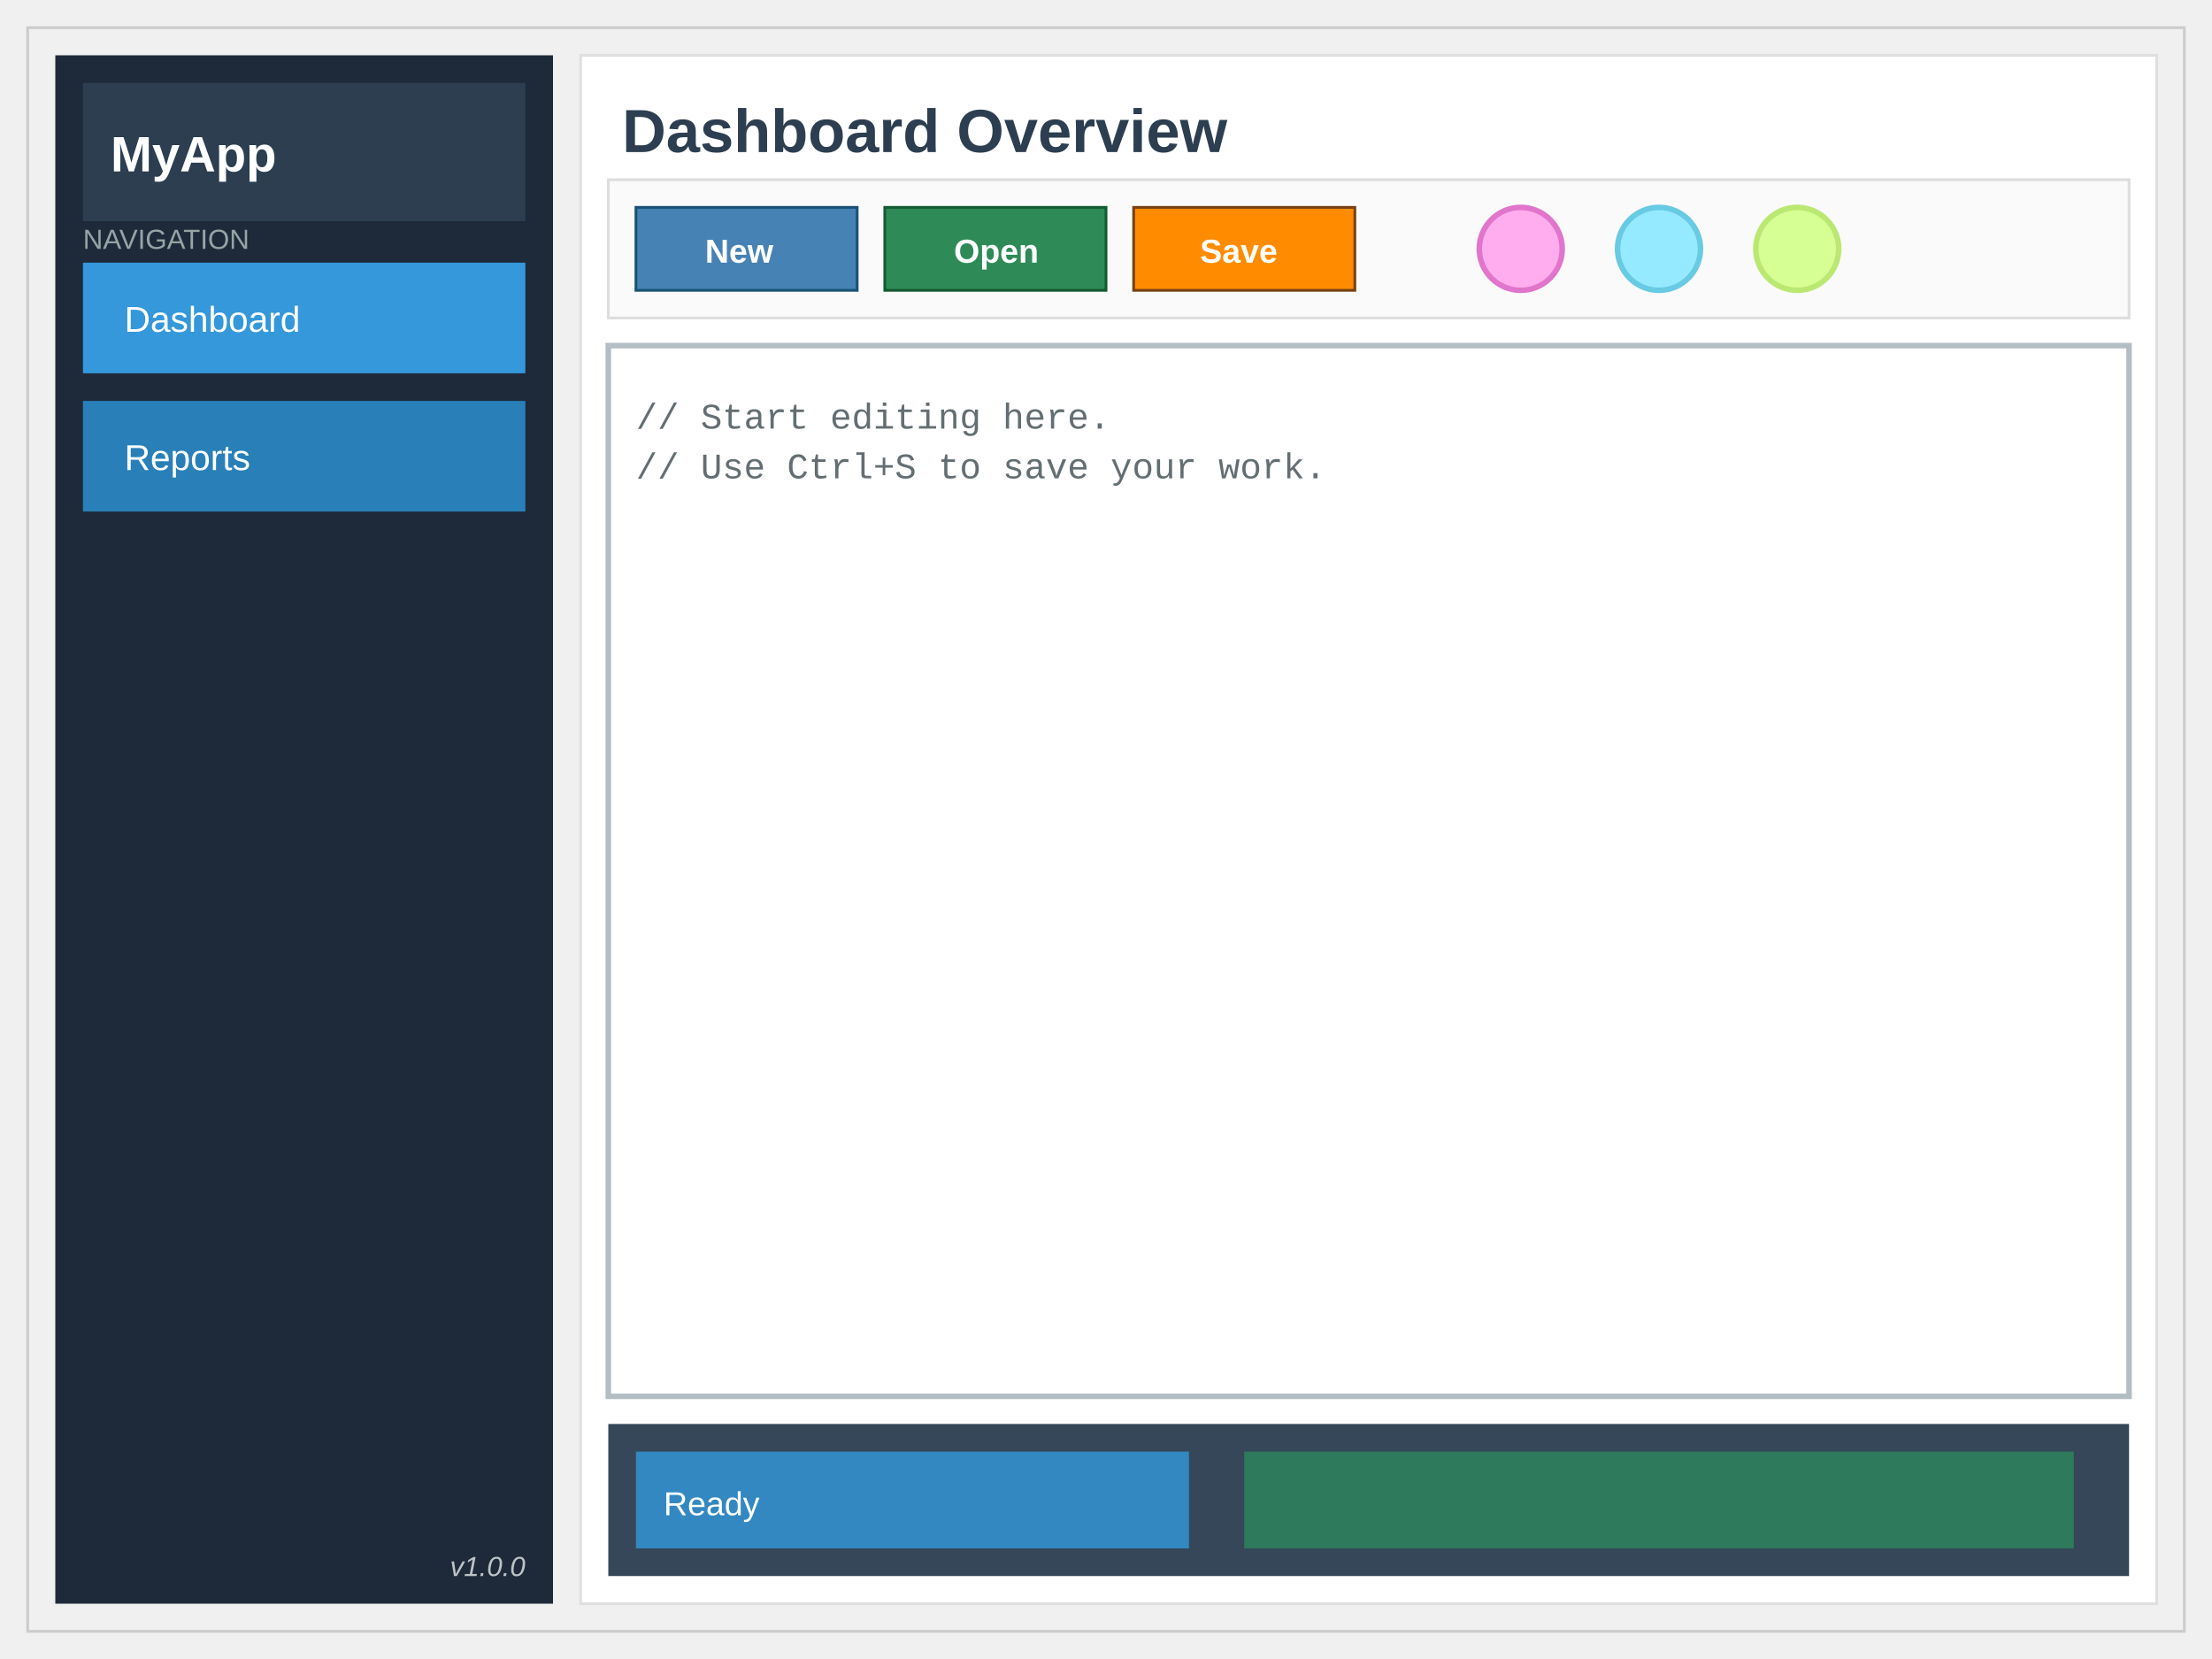
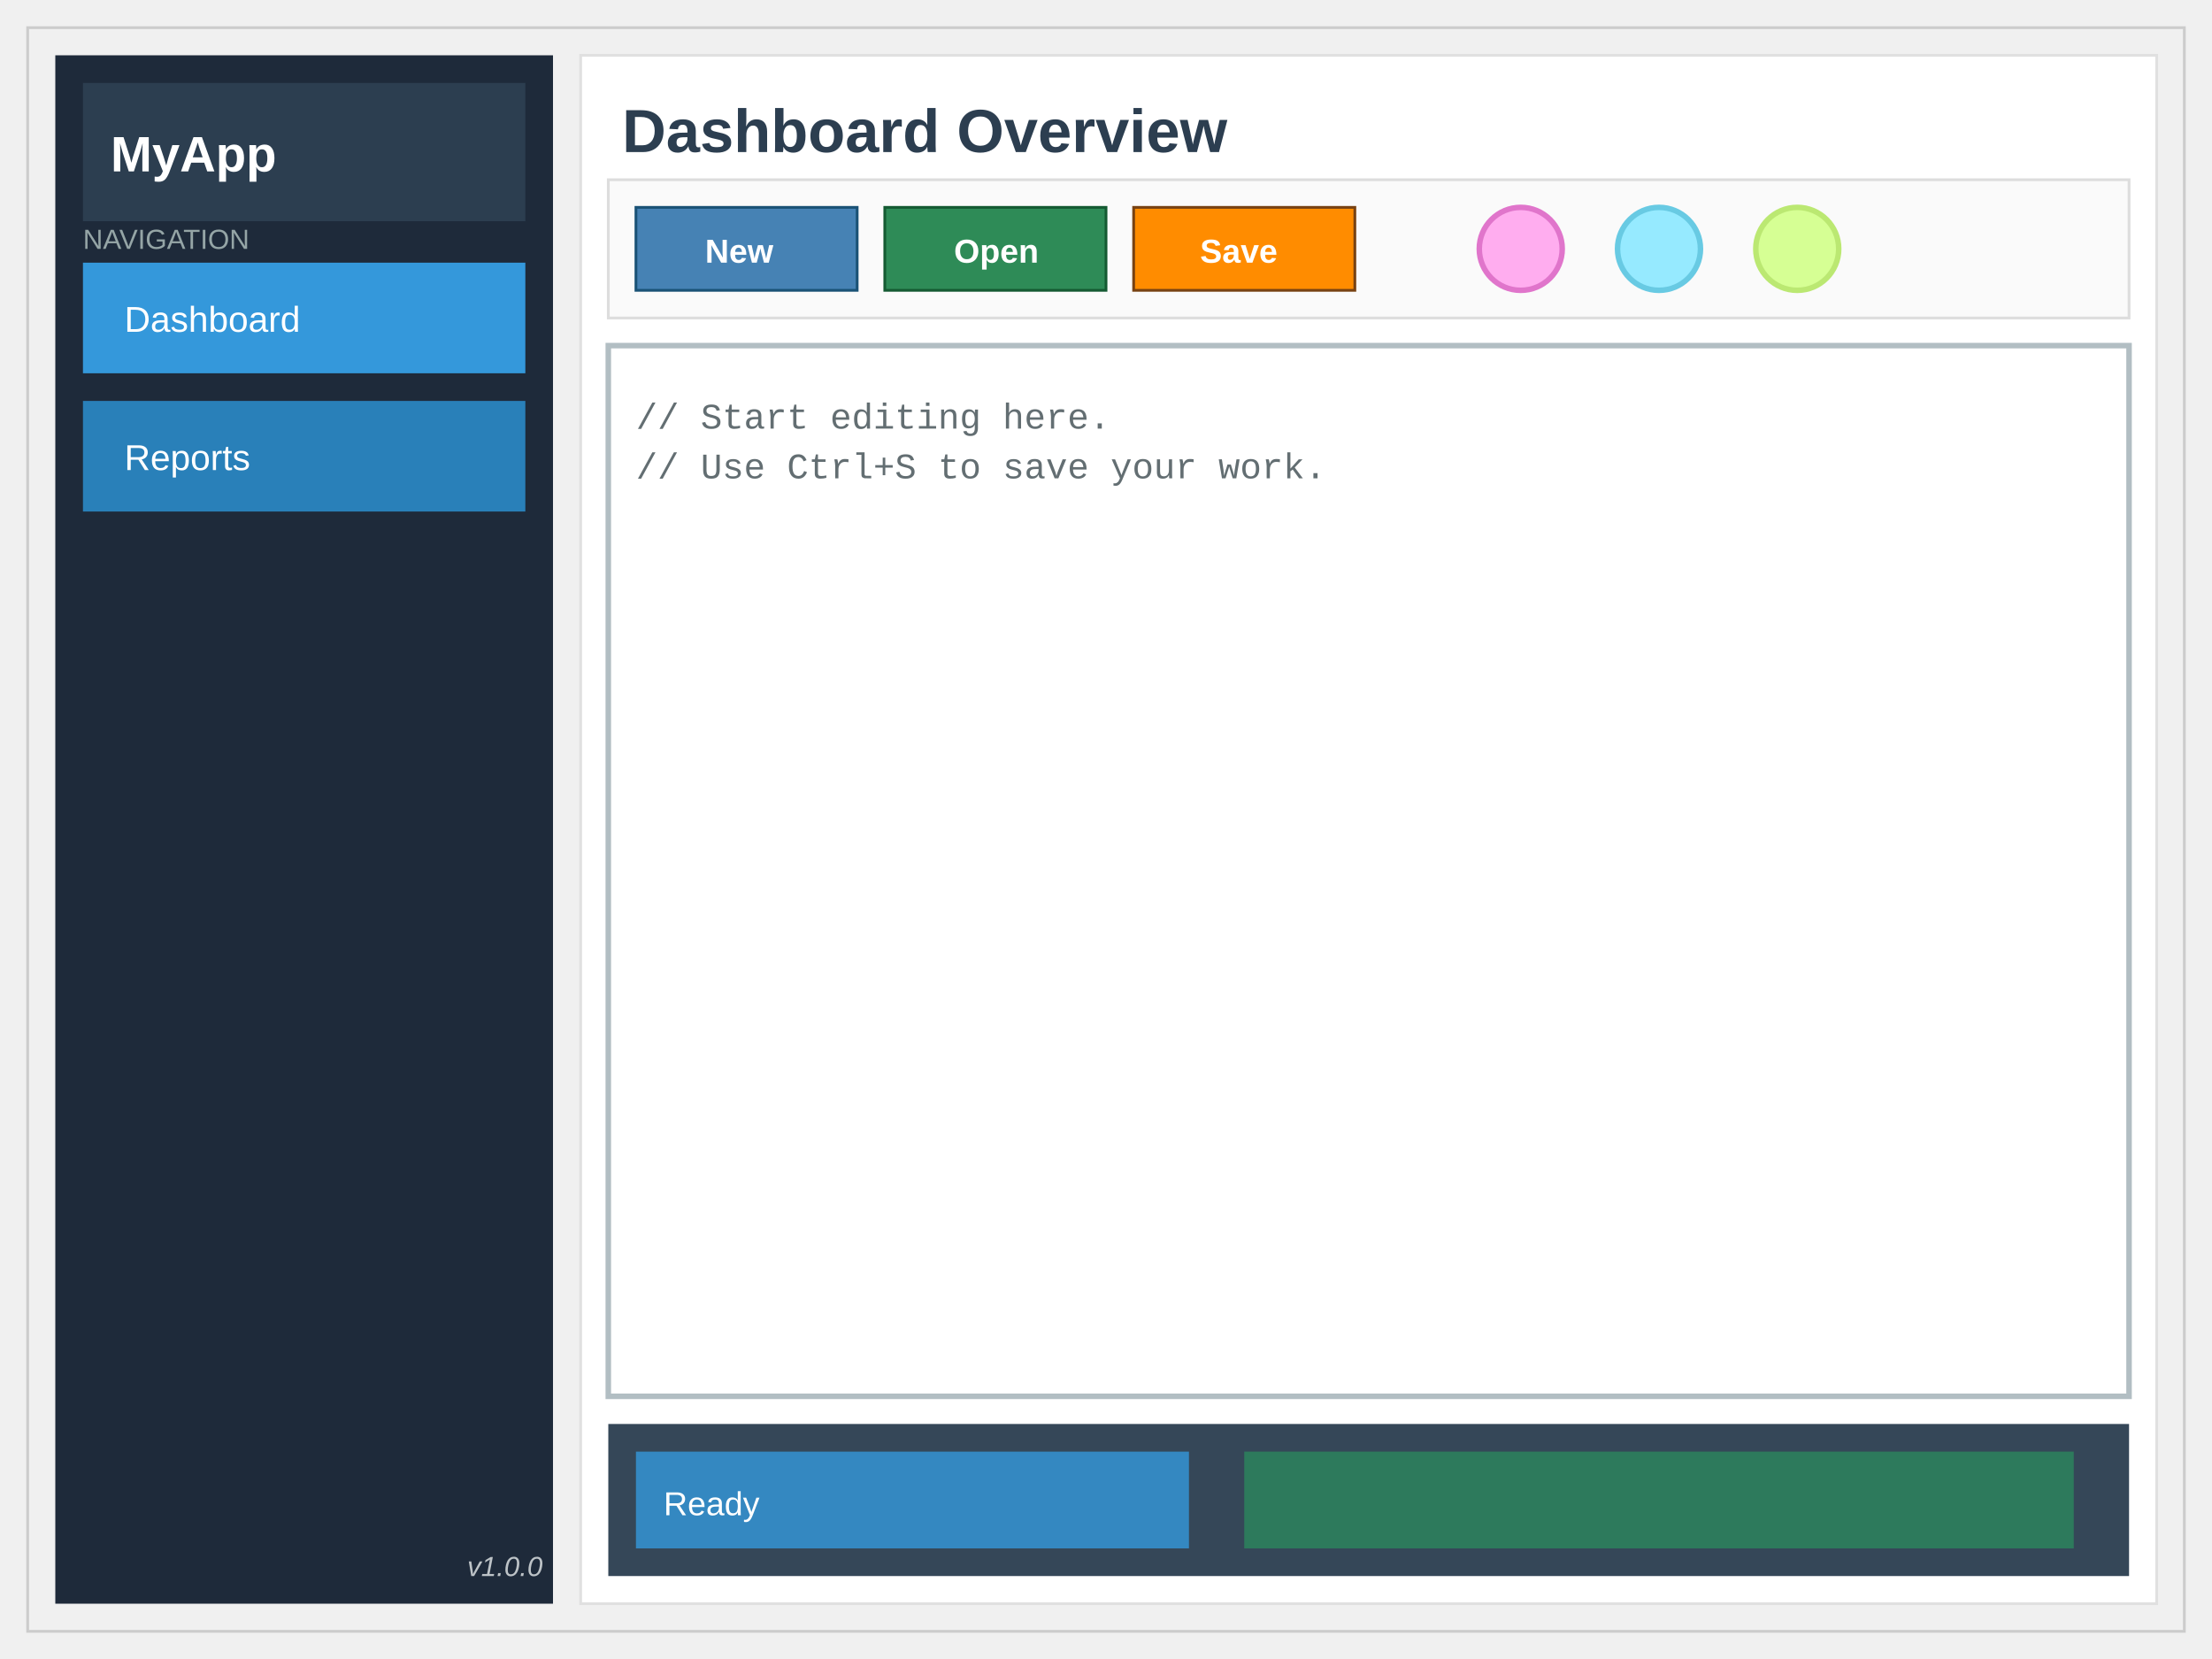
<svg xmlns="http://www.w3.org/2000/svg" width="800" height="600">
  <rect id="mainPanel" x="10" y="10" width="780" height="580" fill="#f0f0f0" stroke="#cccccc" stroke-width="1" />
  <rect id="sidebar" x="20" y="20" width="180" height="560" fill="#1e2a3a" />
  <rect id="sidebarHeader" x="30" y="30" width="160" height="50" fill="#2c3e50" />
  <text id="lblAppName" x="40" y="62" font-family="Arial, sans-serif" font-size="18px" font-weight="bold" fill="white">
    MyApp
  </text>
  <text id="lblNavSection" x="30" y="90" font-family="Arial" font-size="10px" style="fill:#95a5a6;text-anchor:start">
    NAVIGATION
  </text>
  <rect id="navItem1" x="30" y="95" width="160" height="40" fill="#3498db" />
  <rect id="navItem2" x="30" y="145" width="160" height="40" style="fill:#2980b9" />
  <text id="lblNav1" x="45" y="120" font-family="Arial" font-size="13px" fill="white">
    Dashboard
  </text>
  <text id="lblNav2" x="45" y="170" font-family="Arial" font-size="13px" fill="white">
    Reports
  </text>
  <rect id="contentArea" x="210" y="20" width="570" height="560" fill="white" stroke="#e0e0e0" stroke-width="1" />
  <text id="lblPageTitle" x="225" y="55" font-family="Arial, sans-serif" font-size="22px" font-weight="bold" fill="#2c3e50">
    Dashboard Overview
  </text>
  <rect id="toolbar" x="220" y="65" width="550" height="50" fill="#fafafa" stroke="#ddd" stroke-width="1" />
  <rect id="btnNew" x="230" y="75" width="80" height="30" fill="steelblue" stroke="#1a5276" stroke-width="1" />
  <rect id="btnOpen" x="320" y="75" width="80" height="30" fill="seagreen" stroke="#145a32" stroke-width="1" />
  <rect id="btnSave" x="410" y="75" width="80" height="30" fill="darkorange" stroke="#784212" stroke-width="1" />
  <circle id="testCircle" cx="550" cy="90" r="15" fill="#ffadef" stroke="#e075cb" stroke-width="2" />
  <circle id="testCircle2" cx="600" cy="90" r="15" fill="#96eaff" stroke="#68cae3" stroke-width="2" />
  <circle id="testCircle3" cx="650" cy="90" r="15" fill="#d6ff94" stroke="#bbe872" stroke-width="2" />
  <text id="lblBtnNew" x="255" y="95" font-family="Arial" font-size="12px" font-weight="bold" fill="white">
    New
  </text>
  <text id="lblBtnOpen" x="345" y="95" font-family="Arial" font-size="12px" font-weight="bold" fill="white">
    Open
  </text>
  <text id="lblBtnSave" x="434" y="95" font-family="Arial" font-size="12px" font-weight="bold" fill="white">
    Save
  </text>
  <rect id="canvas" x="220" y="125" width="550" height="380" fill="#ffffff" stroke="#b2bec3" stroke-width="2" />
  <text id="editorHint" x="230" y="155" font-family="Courier New, monospace" font-size="13px" fill="#636e72">
    <tspan x="230" dy="0">// Start editing here.</tspan>
    <tspan x="230" dy="18">// Use Ctrl+S to save your work.</tspan>
  </text>
  <rect id="statusBar" x="220" y="515" width="550" height="55" style="fill:rgba(44,62,80,0.95)" />
  <rect id="statusLabel" x="230" y="525" width="200" height="35" fill="#3498db" fill-opacity="0.8" />
  <rect id="statusProgress" x="450" y="525" width="300" height="35" fill="#27ae6080" />
  <text id="lblStatus" x="240" y="548" font-family="Arial" font-size="12px" fill="white">
    Ready
  </text>
-   <text id="lblVersion" x="190" y="570" font-family="Arial" font-size="10px" style="fill:#bdc3c7;font-style:italic;text-anchor:end">
+   <text id="lblVersion" x="169" y="570" font-family="Arial" font-size="10px" style="fill:#bdc3c7;font-style:italic;">
    v1.0.0
  </text>
</svg>
